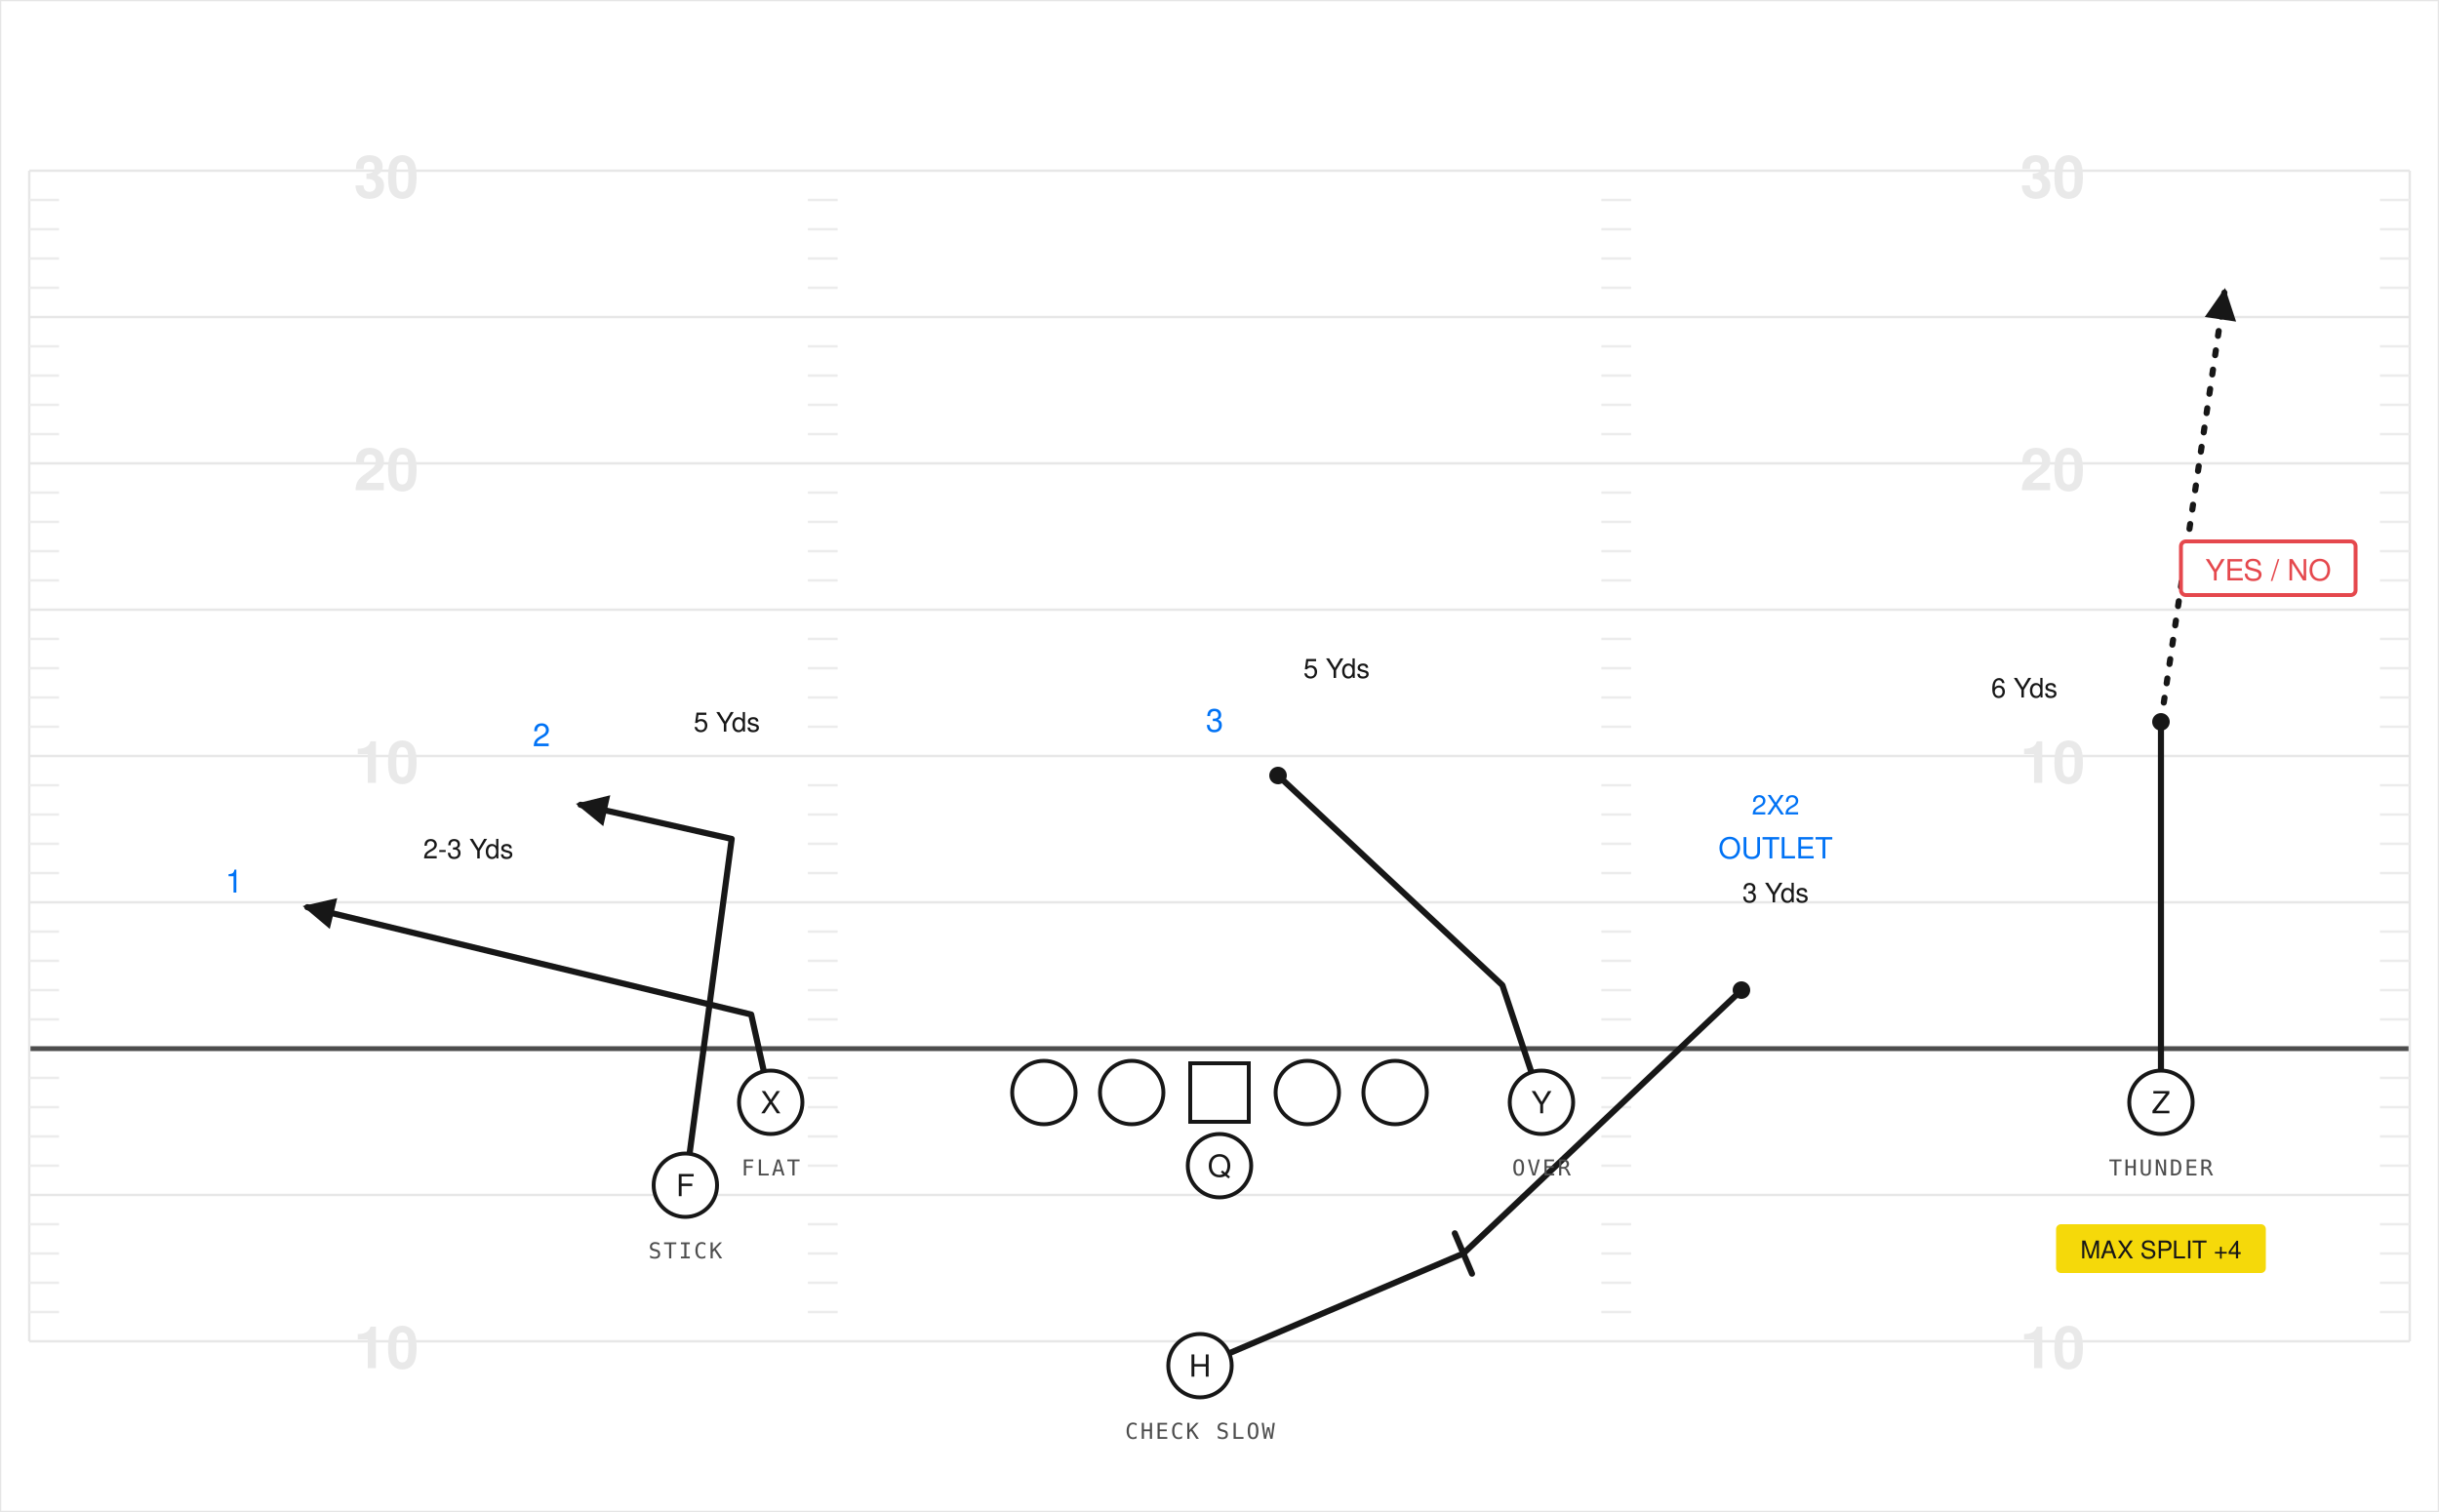
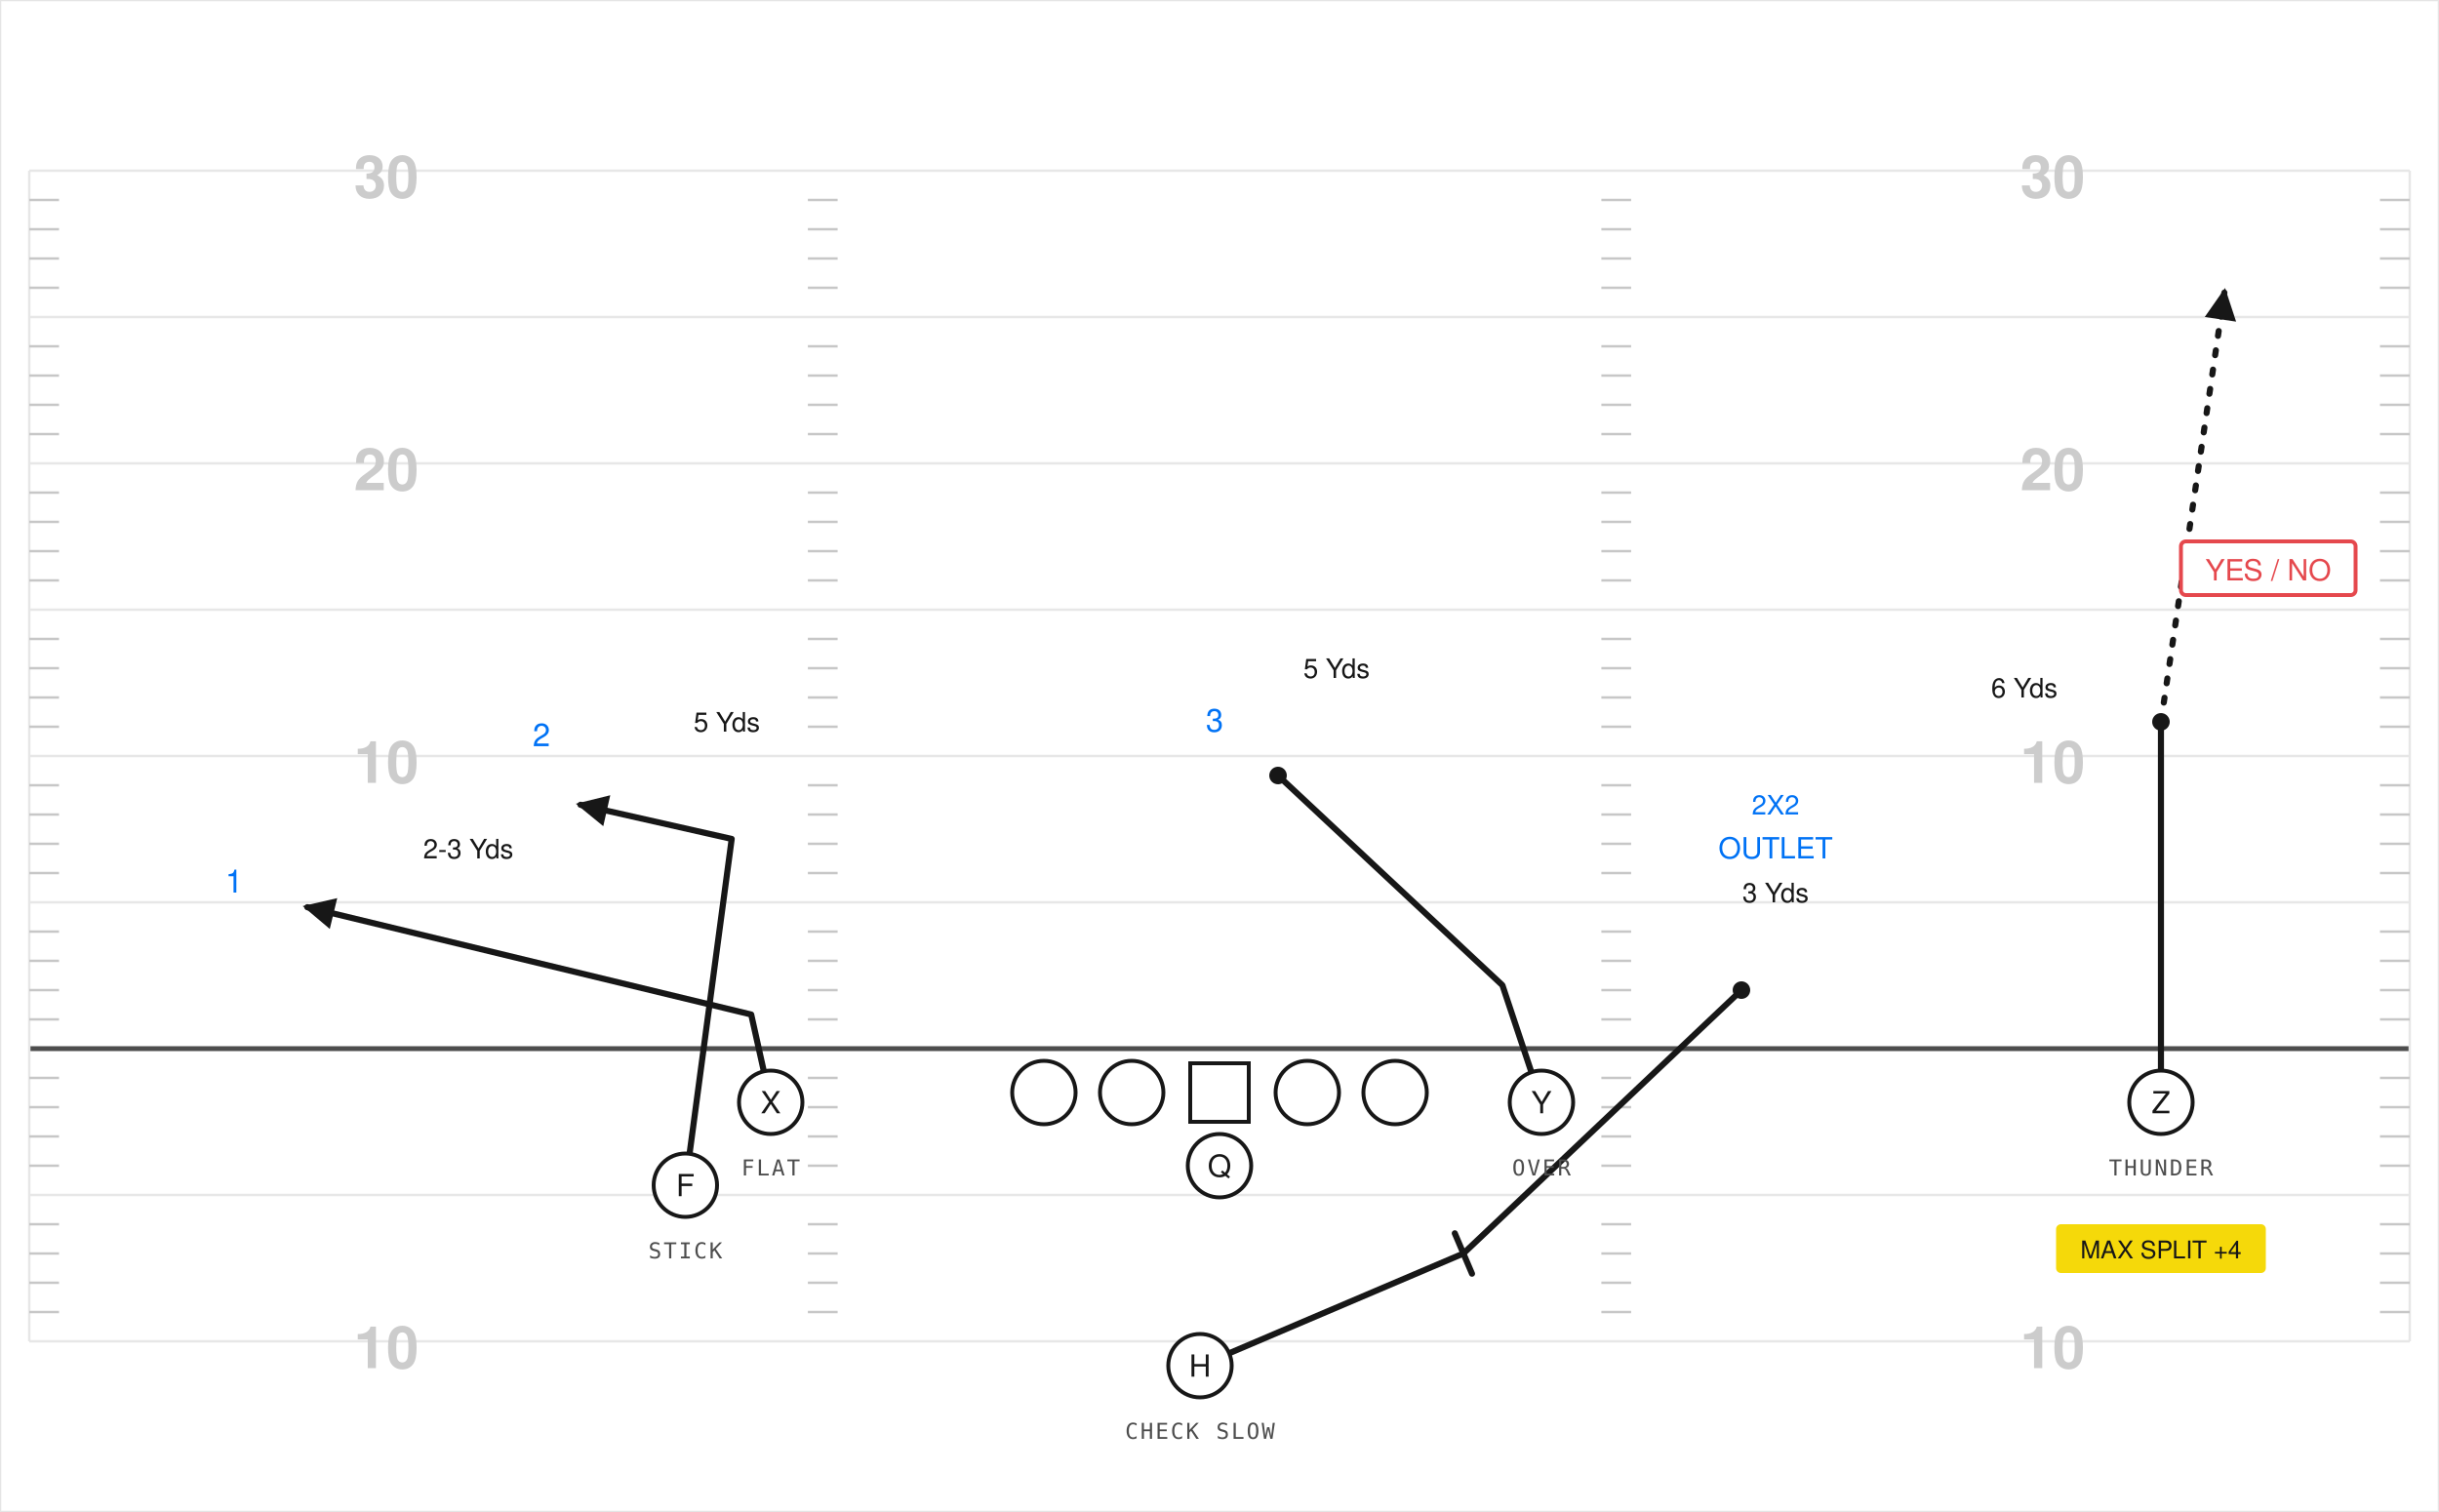
<svg xmlns="http://www.w3.org/2000/svg" data-field-style="lines" width="2000" height="1240" viewBox="0 0 1000 620">
-   <style>.field-paper{fill:#fff;stroke:#e5e5e5}.field-grid{stroke:#e7e7e7;stroke-width:1}[data-field-style="light"] .field-grid{stroke:#f2f2f2}.hash{stroke:#ececec;stroke-width:1}.line-of-scrimmage{stroke:#4d4d4d;stroke-width:2}.yard-numbers{fill:#e9e9e9;font-family:"Geist Mono",ui-monospace,Menlo,monospace;font-size:26px;font-weight:600}.yard-numbers text{text-anchor:middle}text{font-family:Geist,"Helvetica Neue",Helvetica,Arial,sans-serif}[font-family="Geist Mono, monospace"]{font-family:"Geist Mono",ui-monospace,Menlo,monospace}</style>
+   <style>.field-paper{fill:#fff;stroke:#e5e5e5}.field-grid{stroke:#e7e7e7;stroke-width:1}[data-field-style="light"] .field-grid{stroke:#f2f2f2}.hash{stroke:#c7c7c7;stroke-width:1}.line-of-scrimmage{stroke:#4d4d4d;stroke-width:2}.yard-numbers{fill:#cccccc;font-family:"Geist Mono",ui-monospace,Menlo,monospace;font-size:26px;font-weight:600}.yard-numbers text{text-anchor:middle}text{font-family:Geist,"Helvetica Neue",Helvetica,Arial,sans-serif}[font-family="Geist Mono, monospace"]{font-family:"Geist Mono",ui-monospace,Menlo,monospace}</style>
  <rect width="1000" height="620" fill="#fff" />
  <defs>
    <g>
      <marker id="chalk-arrow-ink" markerHeight="13" markerUnits="userSpaceOnUse" markerWidth="13" orient="auto-start-reverse" refX="8.5" refY="5" viewBox="0 0 10 10">
        <path d="M0 0 10 5 0 10z" fill="#171717" />
      </marker>
      <marker id="chalk-dot-ink" markerHeight="10" markerUnits="userSpaceOnUse" markerWidth="10" orient="auto" refX="5" refY="5" viewBox="0 0 10 10">
        <circle cx="5" cy="5" fill="#171717" r="3.6" />
      </marker>
      <marker id="chalk-bar-ink" markerHeight="14" markerUnits="userSpaceOnUse" markerWidth="14" orient="auto" refX="5" refY="5" viewBox="0 0 10 10">
        <path d="M5 0v10" fill="none" stroke="#171717" stroke-width="2" />
      </marker>
      <marker id="chalk-bubble-ink" markerHeight="20" markerUnits="userSpaceOnUse" markerWidth="20" orient="auto" refX="10" refY="10" viewBox="0 0 20 20">
        <circle cx="10" cy="10" fill="#fff" r="7.5" stroke="#171717" stroke-width="2" />
      </marker>
      <marker id="chalk-hook-ink" markerHeight="15" markerUnits="userSpaceOnUse" markerWidth="15" orient="auto" refX="2" refY="6" viewBox="0 0 12 12">
        <path d="M2 6a3.4 3.4 0 1 1 6.8 0 3.4 3.4 0 0 1-6.8 0" fill="none" stroke="#171717" stroke-width="1.8" />
      </marker>
      <marker id="chalk-chevron-ink" markerHeight="15" markerUnits="userSpaceOnUse" markerWidth="15" orient="auto" refX="10" refY="6" viewBox="0 0 12 12">
        <path d="m2 2 4 4-4 4m4-8 4 4-4 4" fill="none" stroke="#171717" stroke-linecap="round" stroke-linejoin="round" stroke-width="1.8" />
      </marker>
      <marker id="chalk-diamond-ink" markerHeight="14" markerUnits="userSpaceOnUse" markerWidth="14" orient="auto" refX="6" refY="6" viewBox="0 0 12 12">
        <path d="m6 1.5 4.5 4.5L6 10.5 1.5 6z" fill="#fff" stroke="#171717" stroke-linejoin="round" stroke-width="1.8" />
      </marker>
      <marker id="chalk-square-ink" markerHeight="12" markerUnits="userSpaceOnUse" markerWidth="12" orient="auto" refX="6" refY="6" viewBox="0 0 12 12">
        <rect fill="#171717" height="7" width="7" x="2.5" y="2.5" />
      </marker>
    </g>
    <g>
      <marker id="chalk-arrow-blue" markerHeight="13" markerUnits="userSpaceOnUse" markerWidth="13" orient="auto-start-reverse" refX="8.5" refY="5" viewBox="0 0 10 10">
        <path d="M0 0 10 5 0 10z" fill="#0072f5" />
      </marker>
      <marker id="chalk-dot-blue" markerHeight="10" markerUnits="userSpaceOnUse" markerWidth="10" orient="auto" refX="5" refY="5" viewBox="0 0 10 10">
        <circle cx="5" cy="5" fill="#0072f5" r="3.6" />
      </marker>
      <marker id="chalk-bar-blue" markerHeight="14" markerUnits="userSpaceOnUse" markerWidth="14" orient="auto" refX="5" refY="5" viewBox="0 0 10 10">
        <path d="M5 0v10" fill="none" stroke="#0072f5" stroke-width="2" />
      </marker>
      <marker id="chalk-bubble-blue" markerHeight="20" markerUnits="userSpaceOnUse" markerWidth="20" orient="auto" refX="10" refY="10" viewBox="0 0 20 20">
        <circle cx="10" cy="10" fill="#fff" r="7.5" stroke="#0072f5" stroke-width="2" />
      </marker>
      <marker id="chalk-hook-blue" markerHeight="15" markerUnits="userSpaceOnUse" markerWidth="15" orient="auto" refX="2" refY="6" viewBox="0 0 12 12">
        <path d="M2 6a3.4 3.4 0 1 1 6.8 0 3.4 3.4 0 0 1-6.8 0" fill="none" stroke="#0072f5" stroke-width="1.8" />
      </marker>
      <marker id="chalk-chevron-blue" markerHeight="15" markerUnits="userSpaceOnUse" markerWidth="15" orient="auto" refX="10" refY="6" viewBox="0 0 12 12">
        <path d="m2 2 4 4-4 4m4-8 4 4-4 4" fill="none" stroke="#0072f5" stroke-linecap="round" stroke-linejoin="round" stroke-width="1.8" />
      </marker>
      <marker id="chalk-diamond-blue" markerHeight="14" markerUnits="userSpaceOnUse" markerWidth="14" orient="auto" refX="6" refY="6" viewBox="0 0 12 12">
        <path d="m6 1.5 4.5 4.5L6 10.5 1.5 6z" fill="#fff" stroke="#0072f5" stroke-linejoin="round" stroke-width="1.8" />
      </marker>
      <marker id="chalk-square-blue" markerHeight="12" markerUnits="userSpaceOnUse" markerWidth="12" orient="auto" refX="6" refY="6" viewBox="0 0 12 12">
        <rect fill="#0072f5" height="7" width="7" x="2.5" y="2.5" />
      </marker>
    </g>
    <g>
      <marker id="chalk-arrow-red" markerHeight="13" markerUnits="userSpaceOnUse" markerWidth="13" orient="auto-start-reverse" refX="8.5" refY="5" viewBox="0 0 10 10">
        <path d="M0 0 10 5 0 10z" fill="#E5484D" />
      </marker>
      <marker id="chalk-dot-red" markerHeight="10" markerUnits="userSpaceOnUse" markerWidth="10" orient="auto" refX="5" refY="5" viewBox="0 0 10 10">
        <circle cx="5" cy="5" fill="#E5484D" r="3.6" />
      </marker>
      <marker id="chalk-bar-red" markerHeight="14" markerUnits="userSpaceOnUse" markerWidth="14" orient="auto" refX="5" refY="5" viewBox="0 0 10 10">
        <path d="M5 0v10" fill="none" stroke="#E5484D" stroke-width="2" />
      </marker>
      <marker id="chalk-bubble-red" markerHeight="20" markerUnits="userSpaceOnUse" markerWidth="20" orient="auto" refX="10" refY="10" viewBox="0 0 20 20">
        <circle cx="10" cy="10" fill="#fff" r="7.5" stroke="#E5484D" stroke-width="2" />
      </marker>
      <marker id="chalk-hook-red" markerHeight="15" markerUnits="userSpaceOnUse" markerWidth="15" orient="auto" refX="2" refY="6" viewBox="0 0 12 12">
        <path d="M2 6a3.4 3.4 0 1 1 6.8 0 3.4 3.4 0 0 1-6.8 0" fill="none" stroke="#E5484D" stroke-width="1.8" />
      </marker>
      <marker id="chalk-chevron-red" markerHeight="15" markerUnits="userSpaceOnUse" markerWidth="15" orient="auto" refX="10" refY="6" viewBox="0 0 12 12">
        <path d="m2 2 4 4-4 4m4-8 4 4-4 4" fill="none" stroke="#E5484D" stroke-linecap="round" stroke-linejoin="round" stroke-width="1.8" />
      </marker>
      <marker id="chalk-diamond-red" markerHeight="14" markerUnits="userSpaceOnUse" markerWidth="14" orient="auto" refX="6" refY="6" viewBox="0 0 12 12">
        <path d="m6 1.5 4.5 4.5L6 10.5 1.5 6z" fill="#fff" stroke="#E5484D" stroke-linejoin="round" stroke-width="1.8" />
      </marker>
      <marker id="chalk-square-red" markerHeight="12" markerUnits="userSpaceOnUse" markerWidth="12" orient="auto" refX="6" refY="6" viewBox="0 0 12 12">
        <rect fill="#E5484D" height="7" width="7" x="2.5" y="2.5" />
      </marker>
    </g>
    <g>
      <marker id="chalk-arrow-green" markerHeight="13" markerUnits="userSpaceOnUse" markerWidth="13" orient="auto-start-reverse" refX="8.5" refY="5" viewBox="0 0 10 10">
        <path d="M0 0 10 5 0 10z" fill="#398E4A" />
      </marker>
      <marker id="chalk-dot-green" markerHeight="10" markerUnits="userSpaceOnUse" markerWidth="10" orient="auto" refX="5" refY="5" viewBox="0 0 10 10">
        <circle cx="5" cy="5" fill="#398E4A" r="3.6" />
      </marker>
      <marker id="chalk-bar-green" markerHeight="14" markerUnits="userSpaceOnUse" markerWidth="14" orient="auto" refX="5" refY="5" viewBox="0 0 10 10">
        <path d="M5 0v10" fill="none" stroke="#398E4A" stroke-width="2" />
      </marker>
      <marker id="chalk-bubble-green" markerHeight="20" markerUnits="userSpaceOnUse" markerWidth="20" orient="auto" refX="10" refY="10" viewBox="0 0 20 20">
        <circle cx="10" cy="10" fill="#fff" r="7.5" stroke="#398E4A" stroke-width="2" />
      </marker>
      <marker id="chalk-hook-green" markerHeight="15" markerUnits="userSpaceOnUse" markerWidth="15" orient="auto" refX="2" refY="6" viewBox="0 0 12 12">
        <path d="M2 6a3.4 3.4 0 1 1 6.8 0 3.4 3.4 0 0 1-6.8 0" fill="none" stroke="#398E4A" stroke-width="1.8" />
      </marker>
      <marker id="chalk-chevron-green" markerHeight="15" markerUnits="userSpaceOnUse" markerWidth="15" orient="auto" refX="10" refY="6" viewBox="0 0 12 12">
        <path d="m2 2 4 4-4 4m4-8 4 4-4 4" fill="none" stroke="#398E4A" stroke-linecap="round" stroke-linejoin="round" stroke-width="1.8" />
      </marker>
      <marker id="chalk-diamond-green" markerHeight="14" markerUnits="userSpaceOnUse" markerWidth="14" orient="auto" refX="6" refY="6" viewBox="0 0 12 12">
        <path d="m6 1.5 4.5 4.5L6 10.5 1.5 6z" fill="#fff" stroke="#398E4A" stroke-linejoin="round" stroke-width="1.8" />
      </marker>
      <marker id="chalk-square-green" markerHeight="12" markerUnits="userSpaceOnUse" markerWidth="12" orient="auto" refX="6" refY="6" viewBox="0 0 12 12">
        <rect fill="#398E4A" height="7" width="7" x="2.5" y="2.5" />
      </marker>
    </g>
    <g>
      <marker id="chalk-arrow-orange" markerHeight="13" markerUnits="userSpaceOnUse" markerWidth="13" orient="auto-start-reverse" refX="8.5" refY="5" viewBox="0 0 10 10">
        <path d="M0 0 10 5 0 10z" fill="#C2540A" />
      </marker>
      <marker id="chalk-dot-orange" markerHeight="10" markerUnits="userSpaceOnUse" markerWidth="10" orient="auto" refX="5" refY="5" viewBox="0 0 10 10">
        <circle cx="5" cy="5" fill="#C2540A" r="3.6" />
      </marker>
      <marker id="chalk-bar-orange" markerHeight="14" markerUnits="userSpaceOnUse" markerWidth="14" orient="auto" refX="5" refY="5" viewBox="0 0 10 10">
        <path d="M5 0v10" fill="none" stroke="#C2540A" stroke-width="2" />
      </marker>
      <marker id="chalk-bubble-orange" markerHeight="20" markerUnits="userSpaceOnUse" markerWidth="20" orient="auto" refX="10" refY="10" viewBox="0 0 20 20">
        <circle cx="10" cy="10" fill="#fff" r="7.5" stroke="#C2540A" stroke-width="2" />
      </marker>
      <marker id="chalk-hook-orange" markerHeight="15" markerUnits="userSpaceOnUse" markerWidth="15" orient="auto" refX="2" refY="6" viewBox="0 0 12 12">
        <path d="M2 6a3.4 3.4 0 1 1 6.8 0 3.4 3.4 0 0 1-6.8 0" fill="none" stroke="#C2540A" stroke-width="1.8" />
      </marker>
      <marker id="chalk-chevron-orange" markerHeight="15" markerUnits="userSpaceOnUse" markerWidth="15" orient="auto" refX="10" refY="6" viewBox="0 0 12 12">
        <path d="m2 2 4 4-4 4m4-8 4 4-4 4" fill="none" stroke="#C2540A" stroke-linecap="round" stroke-linejoin="round" stroke-width="1.8" />
      </marker>
      <marker id="chalk-diamond-orange" markerHeight="14" markerUnits="userSpaceOnUse" markerWidth="14" orient="auto" refX="6" refY="6" viewBox="0 0 12 12">
        <path d="m6 1.5 4.5 4.5L6 10.5 1.5 6z" fill="#fff" stroke="#C2540A" stroke-linejoin="round" stroke-width="1.8" />
      </marker>
      <marker id="chalk-square-orange" markerHeight="12" markerUnits="userSpaceOnUse" markerWidth="12" orient="auto" refX="6" refY="6" viewBox="0 0 12 12">
        <rect fill="#C2540A" height="7" width="7" x="2.5" y="2.5" />
      </marker>
    </g>
    <g>
      <marker id="chalk-arrow-gray" markerHeight="13" markerUnits="userSpaceOnUse" markerWidth="13" orient="auto-start-reverse" refX="8.5" refY="5" viewBox="0 0 10 10">
        <path d="M0 0 10 5 0 10z" fill="#8F8F8F" />
      </marker>
      <marker id="chalk-dot-gray" markerHeight="10" markerUnits="userSpaceOnUse" markerWidth="10" orient="auto" refX="5" refY="5" viewBox="0 0 10 10">
        <circle cx="5" cy="5" fill="#8F8F8F" r="3.6" />
      </marker>
      <marker id="chalk-bar-gray" markerHeight="14" markerUnits="userSpaceOnUse" markerWidth="14" orient="auto" refX="5" refY="5" viewBox="0 0 10 10">
        <path d="M5 0v10" fill="none" stroke="#8F8F8F" stroke-width="2" />
      </marker>
      <marker id="chalk-bubble-gray" markerHeight="20" markerUnits="userSpaceOnUse" markerWidth="20" orient="auto" refX="10" refY="10" viewBox="0 0 20 20">
        <circle cx="10" cy="10" fill="#fff" r="7.5" stroke="#8F8F8F" stroke-width="2" />
      </marker>
      <marker id="chalk-hook-gray" markerHeight="15" markerUnits="userSpaceOnUse" markerWidth="15" orient="auto" refX="2" refY="6" viewBox="0 0 12 12">
        <path d="M2 6a3.4 3.4 0 1 1 6.8 0 3.4 3.4 0 0 1-6.8 0" fill="none" stroke="#8F8F8F" stroke-width="1.8" />
      </marker>
      <marker id="chalk-chevron-gray" markerHeight="15" markerUnits="userSpaceOnUse" markerWidth="15" orient="auto" refX="10" refY="6" viewBox="0 0 12 12">
        <path d="m2 2 4 4-4 4m4-8 4 4-4 4" fill="none" stroke="#8F8F8F" stroke-linecap="round" stroke-linejoin="round" stroke-width="1.8" />
      </marker>
      <marker id="chalk-diamond-gray" markerHeight="14" markerUnits="userSpaceOnUse" markerWidth="14" orient="auto" refX="6" refY="6" viewBox="0 0 12 12">
        <path d="m6 1.5 4.5 4.5L6 10.5 1.5 6z" fill="#fff" stroke="#8F8F8F" stroke-linejoin="round" stroke-width="1.8" />
      </marker>
      <marker id="chalk-square-gray" markerHeight="12" markerUnits="userSpaceOnUse" markerWidth="12" orient="auto" refX="6" refY="6" viewBox="0 0 12 12">
        <rect fill="#8F8F8F" height="7" width="7" x="2.5" y="2.5" />
      </marker>
    </g>
    <g>
      <marker id="chalk-arrow-yellow" markerHeight="13" markerUnits="userSpaceOnUse" markerWidth="13" orient="auto-start-reverse" refX="8.5" refY="5" viewBox="0 0 10 10">
        <path d="M0 0 10 5 0 10z" fill="#F5D90A" />
      </marker>
      <marker id="chalk-dot-yellow" markerHeight="10" markerUnits="userSpaceOnUse" markerWidth="10" orient="auto" refX="5" refY="5" viewBox="0 0 10 10">
        <circle cx="5" cy="5" fill="#F5D90A" r="3.6" />
      </marker>
      <marker id="chalk-bar-yellow" markerHeight="14" markerUnits="userSpaceOnUse" markerWidth="14" orient="auto" refX="5" refY="5" viewBox="0 0 10 10">
        <path d="M5 0v10" fill="none" stroke="#F5D90A" stroke-width="2" />
      </marker>
      <marker id="chalk-bubble-yellow" markerHeight="20" markerUnits="userSpaceOnUse" markerWidth="20" orient="auto" refX="10" refY="10" viewBox="0 0 20 20">
        <circle cx="10" cy="10" fill="#fff" r="7.5" stroke="#F5D90A" stroke-width="2" />
      </marker>
      <marker id="chalk-hook-yellow" markerHeight="15" markerUnits="userSpaceOnUse" markerWidth="15" orient="auto" refX="2" refY="6" viewBox="0 0 12 12">
        <path d="M2 6a3.4 3.4 0 1 1 6.8 0 3.4 3.4 0 0 1-6.8 0" fill="none" stroke="#F5D90A" stroke-width="1.8" />
      </marker>
      <marker id="chalk-chevron-yellow" markerHeight="15" markerUnits="userSpaceOnUse" markerWidth="15" orient="auto" refX="10" refY="6" viewBox="0 0 12 12">
        <path d="m2 2 4 4-4 4m4-8 4 4-4 4" fill="none" stroke="#F5D90A" stroke-linecap="round" stroke-linejoin="round" stroke-width="1.8" />
      </marker>
      <marker id="chalk-diamond-yellow" markerHeight="14" markerUnits="userSpaceOnUse" markerWidth="14" orient="auto" refX="6" refY="6" viewBox="0 0 12 12">
        <path d="m6 1.5 4.5 4.5L6 10.5 1.5 6z" fill="#fff" stroke="#F5D90A" stroke-linejoin="round" stroke-width="1.8" />
      </marker>
      <marker id="chalk-square-yellow" markerHeight="12" markerUnits="userSpaceOnUse" markerWidth="12" orient="auto" refX="6" refY="6" viewBox="0 0 12 12">
        <rect fill="#F5D90A" height="7" width="7" x="2.5" y="2.5" />
      </marker>
    </g>
  </defs>
  <rect class="field-paper" height="620" width="1000" />
  <line class="field-grid" data-field-yard-line="yard-line--10" x1="12" x2="988" y1="550" y2="550" />
  <line class="field-grid" data-field-yard-line="yard-line--5" x1="12" x2="988" y1="490" y2="490" />
  <line class="line-of-scrimmage" data-field-yard-line="yard-line-0" x1="12" x2="988" y1="430" y2="430" />
  <line class="field-grid" data-field-yard-line="yard-line-5" x1="12" x2="988" y1="370" y2="370" />
  <line class="field-grid" data-field-yard-line="yard-line-10" x1="12" x2="988" y1="310" y2="310" />
  <line class="field-grid" data-field-yard-line="yard-line-15" x1="12" x2="988" y1="250" y2="250" />
  <line class="field-grid" data-field-yard-line="yard-line-20" x1="12" x2="988" y1="190" y2="190" />
  <line class="field-grid" data-field-yard-line="yard-line-25" x1="12" x2="988" y1="130" y2="130" />
  <line class="field-grid" data-field-yard-line="yard-line-30" x1="12" x2="988" y1="70" y2="70" />
  <line class="field-grid" data-field-sideline="sideline-0" x1="12" x2="12" y1="70" y2="550" />
  <line class="field-grid" data-field-sideline="sideline-1" x1="988" x2="988" y1="70" y2="550" />
  <line class="hash" data-field-minor-mark="hash-0" x1="331.233" x2="343.433" y1="538" y2="538" />
  <line class="hash" data-field-minor-mark="hash-1" x1="656.567" x2="668.767" y1="538" y2="538" />
  <line class="hash" data-field-minor-mark="hash-2" x1="331.233" x2="343.433" y1="526" y2="526" />
  <line class="hash" data-field-minor-mark="hash-3" x1="656.567" x2="668.767" y1="526" y2="526" />
  <line class="hash" data-field-minor-mark="hash-4" x1="331.233" x2="343.433" y1="514" y2="514" />
  <line class="hash" data-field-minor-mark="hash-5" x1="656.567" x2="668.767" y1="514" y2="514" />
  <line class="hash" data-field-minor-mark="hash-6" x1="331.233" x2="343.433" y1="502" y2="502" />
  <line class="hash" data-field-minor-mark="hash-7" x1="656.567" x2="668.767" y1="502" y2="502" />
  <line class="hash" data-field-minor-mark="hash-8" x1="331.233" x2="343.433" y1="478" y2="478" />
  <line class="hash" data-field-minor-mark="hash-9" x1="656.567" x2="668.767" y1="478" y2="478" />
  <line class="hash" data-field-minor-mark="hash-10" x1="331.233" x2="343.433" y1="466" y2="466" />
  <line class="hash" data-field-minor-mark="hash-11" x1="656.567" x2="668.767" y1="466" y2="466" />
  <line class="hash" data-field-minor-mark="hash-12" x1="331.233" x2="343.433" y1="454" y2="454" />
  <line class="hash" data-field-minor-mark="hash-13" x1="656.567" x2="668.767" y1="454" y2="454" />
  <line class="hash" data-field-minor-mark="hash-14" x1="331.233" x2="343.433" y1="442" y2="442" />
  <line class="hash" data-field-minor-mark="hash-15" x1="656.567" x2="668.767" y1="442" y2="442" />
  <line class="hash" data-field-minor-mark="hash-16" x1="331.233" x2="343.433" y1="418" y2="418" />
  <line class="hash" data-field-minor-mark="hash-17" x1="656.567" x2="668.767" y1="418" y2="418" />
  <line class="hash" data-field-minor-mark="hash-18" x1="331.233" x2="343.433" y1="406" y2="406" />
  <line class="hash" data-field-minor-mark="hash-19" x1="656.567" x2="668.767" y1="406" y2="406" />
  <line class="hash" data-field-minor-mark="hash-20" x1="331.233" x2="343.433" y1="394" y2="394" />
  <line class="hash" data-field-minor-mark="hash-21" x1="656.567" x2="668.767" y1="394" y2="394" />
  <line class="hash" data-field-minor-mark="hash-22" x1="331.233" x2="343.433" y1="382" y2="382" />
  <line class="hash" data-field-minor-mark="hash-23" x1="656.567" x2="668.767" y1="382" y2="382" />
  <line class="hash" data-field-minor-mark="hash-24" x1="331.233" x2="343.433" y1="358" y2="358" />
  <line class="hash" data-field-minor-mark="hash-25" x1="656.567" x2="668.767" y1="358" y2="358" />
  <line class="hash" data-field-minor-mark="hash-26" x1="331.233" x2="343.433" y1="346" y2="346" />
  <line class="hash" data-field-minor-mark="hash-27" x1="656.567" x2="668.767" y1="346" y2="346" />
  <line class="hash" data-field-minor-mark="hash-28" x1="331.233" x2="343.433" y1="334" y2="334" />
  <line class="hash" data-field-minor-mark="hash-29" x1="656.567" x2="668.767" y1="334" y2="334" />
  <line class="hash" data-field-minor-mark="hash-30" x1="331.233" x2="343.433" y1="322" y2="322" />
  <line class="hash" data-field-minor-mark="hash-31" x1="656.567" x2="668.767" y1="322" y2="322" />
  <line class="hash" data-field-minor-mark="hash-32" x1="331.233" x2="343.433" y1="298" y2="298" />
  <line class="hash" data-field-minor-mark="hash-33" x1="656.567" x2="668.767" y1="298" y2="298" />
  <line class="hash" data-field-minor-mark="hash-34" x1="331.233" x2="343.433" y1="286" y2="286" />
  <line class="hash" data-field-minor-mark="hash-35" x1="656.567" x2="668.767" y1="286" y2="286" />
  <line class="hash" data-field-minor-mark="hash-36" x1="331.233" x2="343.433" y1="274" y2="274" />
  <line class="hash" data-field-minor-mark="hash-37" x1="656.567" x2="668.767" y1="274" y2="274" />
  <line class="hash" data-field-minor-mark="hash-38" x1="331.233" x2="343.433" y1="262" y2="262" />
  <line class="hash" data-field-minor-mark="hash-39" x1="656.567" x2="668.767" y1="262" y2="262" />
  <line class="hash" data-field-minor-mark="hash-40" x1="331.233" x2="343.433" y1="238" y2="238" />
  <line class="hash" data-field-minor-mark="hash-41" x1="656.567" x2="668.767" y1="238" y2="238" />
  <line class="hash" data-field-minor-mark="hash-42" x1="331.233" x2="343.433" y1="226" y2="226" />
  <line class="hash" data-field-minor-mark="hash-43" x1="656.567" x2="668.767" y1="226" y2="226" />
  <line class="hash" data-field-minor-mark="hash-44" x1="331.233" x2="343.433" y1="214" y2="214" />
  <line class="hash" data-field-minor-mark="hash-45" x1="656.567" x2="668.767" y1="214" y2="214" />
  <line class="hash" data-field-minor-mark="hash-46" x1="331.233" x2="343.433" y1="202" y2="202" />
  <line class="hash" data-field-minor-mark="hash-47" x1="656.567" x2="668.767" y1="202" y2="202" />
  <line class="hash" data-field-minor-mark="hash-48" x1="331.233" x2="343.433" y1="178" y2="178" />
  <line class="hash" data-field-minor-mark="hash-49" x1="656.567" x2="668.767" y1="178" y2="178" />
  <line class="hash" data-field-minor-mark="hash-50" x1="331.233" x2="343.433" y1="166" y2="166" />
  <line class="hash" data-field-minor-mark="hash-51" x1="656.567" x2="668.767" y1="166" y2="166" />
  <line class="hash" data-field-minor-mark="hash-52" x1="331.233" x2="343.433" y1="154" y2="154" />
  <line class="hash" data-field-minor-mark="hash-53" x1="656.567" x2="668.767" y1="154" y2="154" />
  <line class="hash" data-field-minor-mark="hash-54" x1="331.233" x2="343.433" y1="142" y2="142" />
  <line class="hash" data-field-minor-mark="hash-55" x1="656.567" x2="668.767" y1="142" y2="142" />
  <line class="hash" data-field-minor-mark="hash-56" x1="331.233" x2="343.433" y1="118" y2="118" />
  <line class="hash" data-field-minor-mark="hash-57" x1="656.567" x2="668.767" y1="118" y2="118" />
  <line class="hash" data-field-minor-mark="hash-58" x1="331.233" x2="343.433" y1="106" y2="106" />
  <line class="hash" data-field-minor-mark="hash-59" x1="656.567" x2="668.767" y1="106" y2="106" />
  <line class="hash" data-field-minor-mark="hash-60" x1="331.233" x2="343.433" y1="94" y2="94" />
  <line class="hash" data-field-minor-mark="hash-61" x1="656.567" x2="668.767" y1="94" y2="94" />
  <line class="hash" data-field-minor-mark="hash-62" x1="331.233" x2="343.433" y1="82" y2="82" />
  <line class="hash" data-field-minor-mark="hash-63" x1="656.567" x2="668.767" y1="82" y2="82" />
  <line class="hash" data-field-minor-mark="sideline-mark-0" x1="12" x2="24.2" y1="538" y2="538" />
  <line class="hash" data-field-minor-mark="sideline-mark-1" x1="975.8" x2="988" y1="538" y2="538" />
  <line class="hash" data-field-minor-mark="sideline-mark-2" x1="12" x2="24.2" y1="526" y2="526" />
  <line class="hash" data-field-minor-mark="sideline-mark-3" x1="975.8" x2="988" y1="526" y2="526" />
  <line class="hash" data-field-minor-mark="sideline-mark-4" x1="12" x2="24.2" y1="514" y2="514" />
  <line class="hash" data-field-minor-mark="sideline-mark-5" x1="975.8" x2="988" y1="514" y2="514" />
  <line class="hash" data-field-minor-mark="sideline-mark-6" x1="12" x2="24.2" y1="502" y2="502" />
  <line class="hash" data-field-minor-mark="sideline-mark-7" x1="975.8" x2="988" y1="502" y2="502" />
  <line class="hash" data-field-minor-mark="sideline-mark-8" x1="12" x2="24.2" y1="478" y2="478" />
  <line class="hash" data-field-minor-mark="sideline-mark-9" x1="975.8" x2="988" y1="478" y2="478" />
  <line class="hash" data-field-minor-mark="sideline-mark-10" x1="12" x2="24.2" y1="466" y2="466" />
  <line class="hash" data-field-minor-mark="sideline-mark-11" x1="975.8" x2="988" y1="466" y2="466" />
  <line class="hash" data-field-minor-mark="sideline-mark-12" x1="12" x2="24.2" y1="454" y2="454" />
  <line class="hash" data-field-minor-mark="sideline-mark-13" x1="975.8" x2="988" y1="454" y2="454" />
  <line class="hash" data-field-minor-mark="sideline-mark-14" x1="12" x2="24.2" y1="442" y2="442" />
  <line class="hash" data-field-minor-mark="sideline-mark-15" x1="975.8" x2="988" y1="442" y2="442" />
  <line class="hash" data-field-minor-mark="sideline-mark-16" x1="12" x2="24.2" y1="418" y2="418" />
  <line class="hash" data-field-minor-mark="sideline-mark-17" x1="975.8" x2="988" y1="418" y2="418" />
  <line class="hash" data-field-minor-mark="sideline-mark-18" x1="12" x2="24.2" y1="406" y2="406" />
  <line class="hash" data-field-minor-mark="sideline-mark-19" x1="975.8" x2="988" y1="406" y2="406" />
  <line class="hash" data-field-minor-mark="sideline-mark-20" x1="12" x2="24.2" y1="394" y2="394" />
  <line class="hash" data-field-minor-mark="sideline-mark-21" x1="975.8" x2="988" y1="394" y2="394" />
  <line class="hash" data-field-minor-mark="sideline-mark-22" x1="12" x2="24.2" y1="382" y2="382" />
  <line class="hash" data-field-minor-mark="sideline-mark-23" x1="975.8" x2="988" y1="382" y2="382" />
  <line class="hash" data-field-minor-mark="sideline-mark-24" x1="12" x2="24.2" y1="358" y2="358" />
  <line class="hash" data-field-minor-mark="sideline-mark-25" x1="975.8" x2="988" y1="358" y2="358" />
  <line class="hash" data-field-minor-mark="sideline-mark-26" x1="12" x2="24.2" y1="346" y2="346" />
  <line class="hash" data-field-minor-mark="sideline-mark-27" x1="975.8" x2="988" y1="346" y2="346" />
  <line class="hash" data-field-minor-mark="sideline-mark-28" x1="12" x2="24.2" y1="334" y2="334" />
  <line class="hash" data-field-minor-mark="sideline-mark-29" x1="975.8" x2="988" y1="334" y2="334" />
  <line class="hash" data-field-minor-mark="sideline-mark-30" x1="12" x2="24.2" y1="322" y2="322" />
  <line class="hash" data-field-minor-mark="sideline-mark-31" x1="975.8" x2="988" y1="322" y2="322" />
  <line class="hash" data-field-minor-mark="sideline-mark-32" x1="12" x2="24.2" y1="298" y2="298" />
  <line class="hash" data-field-minor-mark="sideline-mark-33" x1="975.8" x2="988" y1="298" y2="298" />
  <line class="hash" data-field-minor-mark="sideline-mark-34" x1="12" x2="24.2" y1="286" y2="286" />
  <line class="hash" data-field-minor-mark="sideline-mark-35" x1="975.8" x2="988" y1="286" y2="286" />
  <line class="hash" data-field-minor-mark="sideline-mark-36" x1="12" x2="24.2" y1="274" y2="274" />
  <line class="hash" data-field-minor-mark="sideline-mark-37" x1="975.8" x2="988" y1="274" y2="274" />
  <line class="hash" data-field-minor-mark="sideline-mark-38" x1="12" x2="24.2" y1="262" y2="262" />
  <line class="hash" data-field-minor-mark="sideline-mark-39" x1="975.8" x2="988" y1="262" y2="262" />
  <line class="hash" data-field-minor-mark="sideline-mark-40" x1="12" x2="24.2" y1="238" y2="238" />
  <line class="hash" data-field-minor-mark="sideline-mark-41" x1="975.8" x2="988" y1="238" y2="238" />
  <line class="hash" data-field-minor-mark="sideline-mark-42" x1="12" x2="24.2" y1="226" y2="226" />
  <line class="hash" data-field-minor-mark="sideline-mark-43" x1="975.8" x2="988" y1="226" y2="226" />
  <line class="hash" data-field-minor-mark="sideline-mark-44" x1="12" x2="24.2" y1="214" y2="214" />
  <line class="hash" data-field-minor-mark="sideline-mark-45" x1="975.8" x2="988" y1="214" y2="214" />
  <line class="hash" data-field-minor-mark="sideline-mark-46" x1="12" x2="24.2" y1="202" y2="202" />
  <line class="hash" data-field-minor-mark="sideline-mark-47" x1="975.8" x2="988" y1="202" y2="202" />
  <line class="hash" data-field-minor-mark="sideline-mark-48" x1="12" x2="24.2" y1="178" y2="178" />
  <line class="hash" data-field-minor-mark="sideline-mark-49" x1="975.8" x2="988" y1="178" y2="178" />
  <line class="hash" data-field-minor-mark="sideline-mark-50" x1="12" x2="24.2" y1="166" y2="166" />
  <line class="hash" data-field-minor-mark="sideline-mark-51" x1="975.8" x2="988" y1="166" y2="166" />
  <line class="hash" data-field-minor-mark="sideline-mark-52" x1="12" x2="24.2" y1="154" y2="154" />
  <line class="hash" data-field-minor-mark="sideline-mark-53" x1="975.8" x2="988" y1="154" y2="154" />
  <line class="hash" data-field-minor-mark="sideline-mark-54" x1="12" x2="24.2" y1="142" y2="142" />
  <line class="hash" data-field-minor-mark="sideline-mark-55" x1="975.8" x2="988" y1="142" y2="142" />
  <line class="hash" data-field-minor-mark="sideline-mark-56" x1="12" x2="24.2" y1="118" y2="118" />
  <line class="hash" data-field-minor-mark="sideline-mark-57" x1="975.8" x2="988" y1="118" y2="118" />
  <line class="hash" data-field-minor-mark="sideline-mark-58" x1="12" x2="24.2" y1="106" y2="106" />
  <line class="hash" data-field-minor-mark="sideline-mark-59" x1="975.8" x2="988" y1="106" y2="106" />
  <line class="hash" data-field-minor-mark="sideline-mark-60" x1="12" x2="24.2" y1="94" y2="94" />
  <line class="hash" data-field-minor-mark="sideline-mark-61" x1="975.8" x2="988" y1="94" y2="94" />
  <line class="hash" data-field-minor-mark="sideline-mark-62" x1="12" x2="24.2" y1="82" y2="82" />
  <line class="hash" data-field-minor-mark="sideline-mark-63" x1="975.8" x2="988" y1="82" y2="82" />
  <g class="yard-numbers">
    <text data-field-number="field-number-0" font-size="24" x="158.4" y="561">10</text>
    <text data-field-number="field-number-1" font-size="24" x="841.6" y="561">10</text>
    <text data-field-number="field-number-2" font-size="24" x="158.4" y="321">10</text>
    <text data-field-number="field-number-3" font-size="24" x="841.6" y="321">10</text>
    <text data-field-number="field-number-4" font-size="24" x="158.4" y="201">20</text>
    <text data-field-number="field-number-5" font-size="24" x="841.6" y="201">20</text>
    <text data-field-number="field-number-6" font-size="24" x="158.4" y="81">30</text>
    <text data-field-number="field-number-7" font-size="24" x="841.6" y="81">30</text>
  </g>
  <g class="routes">
    <g aria-label="X route" data-scene-path-group="rx" role="img">
      <path d="M 316 452 L 308 416 L 126 372" data-scene-path="rx" fill="none" marker-end="url(#chalk-arrow-ink)" opacity="1" stroke="#171717" stroke-linecap="round" stroke-linejoin="round" stroke-width="2.5" />
    </g>
    <g aria-label="F route" data-scene-path-group="rf" role="img">
      <path d="M 281 486 L 300 344 L 238 330" data-scene-path="rf" fill="none" marker-end="url(#chalk-arrow-ink)" opacity="1" stroke="#171717" stroke-linecap="round" stroke-linejoin="round" stroke-width="2.5" />
    </g>
    <g aria-label="Y route" data-scene-path-group="ry" role="img">
      <path d="M 632 452 L 616 404 L 524 318" data-scene-path="ry" fill="none" marker-end="url(#chalk-dot-ink)" opacity="1" stroke="#171717" stroke-linecap="round" stroke-linejoin="round" stroke-width="2.5" />
    </g>
    <g aria-label="H route" data-scene-path-group="rh" role="img">
      <path d="M 492 560 L 600 514 L 714 406" data-scene-path="rh" fill="none" marker-end="url(#chalk-dot-ink)" opacity="1" stroke="#171717" stroke-linecap="round" stroke-linejoin="round" stroke-width="2.5" />
      <line data-scene-tick="rh-0" opacity="1" stroke="#171717" stroke-linecap="round" stroke-width="2.5" x1="596.473" y1="505.72" x2="603.527" y2="522.28" />
    </g>
    <g aria-label="Z route" data-scene-path-group="rz" role="img">
      <path d="M 886 452 L 886 296" data-scene-path="rz" fill="none" marker-end="url(#chalk-dot-ink)" opacity="1" stroke="#171717" stroke-linecap="round" stroke-linejoin="round" stroke-width="2.5" />
      <path d="M 886 296 L 912 120" data-scene-path="rz-branch-0" fill="none" marker-end="url(#chalk-arrow-ink)" opacity="1" stroke="#171717" stroke-dasharray="2 6" stroke-linecap="round" stroke-linejoin="round" stroke-width="2.5" />
    </g>
  </g>
  <g class="field-annotations">
    <g aria-label="1" data-scene-label="l1" opacity="1" role="img">
      <text text="1" x="96" y="366" fill="#0072F5" font-family="Geist, sans-serif" font-size="13" font-weight="500" letter-spacing="0" text-anchor="middle">1</text>
    </g>
    <g aria-label="2-3 Yds" data-scene-label="l2" opacity="1" role="img">
      <text text="2-3 Yds" x="192" y="352" fill="#171717" font-family="Geist, sans-serif" font-size="11" font-weight="500" letter-spacing="0" text-anchor="middle">2-3 Yds</text>
    </g>
    <g aria-label="2" data-scene-label="l3" opacity="1" role="img">
      <text text="2" x="222" y="306" fill="#0072F5" font-family="Geist, sans-serif" font-size="13" font-weight="500" letter-spacing="0" text-anchor="middle">2</text>
    </g>
    <g aria-label="5 Yds" data-scene-label="l4" opacity="1" role="img">
      <text text="5 Yds" x="298" y="300" fill="#171717" font-family="Geist, sans-serif" font-size="11" font-weight="500" letter-spacing="0" text-anchor="middle">5 Yds</text>
    </g>
    <g aria-label="3" data-scene-label="l5" opacity="1" role="img">
      <text text="3" x="498" y="300" fill="#0072F5" font-family="Geist, sans-serif" font-size="13" font-weight="500" letter-spacing="0" text-anchor="middle">3</text>
    </g>
    <g aria-label="5 Yds" data-scene-label="l6" opacity="1" role="img">
      <text text="5 Yds" x="548" y="278" fill="#171717" font-family="Geist, sans-serif" font-size="11" font-weight="500" letter-spacing="0" text-anchor="middle">5 Yds</text>
    </g>
    <g aria-label="2X2" data-scene-label="l7" opacity="1" role="img">
      <text text="2X2" x="728" y="334" fill="#0072F5" font-family="Geist, sans-serif" font-size="11" font-weight="500" letter-spacing="0" text-anchor="middle">2X2</text>
    </g>
    <g aria-label="OUTLET" data-scene-label="l8" opacity="1" role="img">
      <text text="OUTLET" x="728" y="352" fill="#0072F5" font-family="Geist, sans-serif" font-size="12" font-weight="500" letter-spacing="0" text-anchor="middle">OUTLET</text>
    </g>
    <g aria-label="3 Yds" data-scene-label="l9" opacity="1" role="img">
      <text text="3 Yds" x="728" y="370" fill="#171717" font-family="Geist, sans-serif" font-size="11" font-weight="500" letter-spacing="0" text-anchor="middle">3 Yds</text>
    </g>
    <g aria-label="6 Yds" data-scene-label="l10" opacity="1" role="img">
      <text text="6 Yds" x="830" y="286" fill="#171717" font-family="Geist, sans-serif" font-size="11" font-weight="500" letter-spacing="0" text-anchor="middle">6 Yds</text>
    </g>
    <g aria-label="YES / NO" data-scene-label="l11" opacity="1" role="img">
      <rect fill="#FFFFFF" height="22" rx="2" stroke="#E5484D" stroke-width="1.6" width="71.6" x="894.2" y="222" />
      <text text="YES / NO" x="930" y="238" fill="#E5484D" font-family="Geist, sans-serif" font-size="12" font-weight="500" letter-spacing="0" text-anchor="middle">YES / NO</text>
    </g>
    <g aria-label="MAX SPLIT +4" data-scene-label="l12" opacity="1" role="img">
      <rect fill="#F5D90A" height="20" rx="2" width="86" x="843" y="502" />
      <text text="MAX SPLIT +4" x="886" y="516" fill="#171717" font-family="Geist, sans-serif" font-size="10" font-weight="500" letter-spacing="0" text-anchor="middle">MAX SPLIT +4</text>
    </g>
  </g>
  <g class="players">
    <g aria-label="player offense player" data-base-x="428" data-base-y="448" data-scene-player="ol0" opacity="1" role="img" transform="translate(428 448)">
      <circle cx="0" cy="0" fill="#FFFFFF" r="13" stroke="#171717" stroke-width="1.6" />
    </g>
    <g aria-label="player offense player" data-base-x="464" data-base-y="448" data-scene-player="ol1" opacity="1" role="img" transform="translate(464 448)">
      <circle cx="0" cy="0" fill="#FFFFFF" r="13" stroke="#171717" stroke-width="1.6" />
    </g>
    <g aria-label="player offense player" data-base-x="500" data-base-y="448" data-scene-player="ol2" opacity="1" role="img" transform="translate(500 448)">
      <rect fill="#FFFFFF" height="24" stroke="#171717" stroke-width="1.6" width="24" x="-12" y="-12" />
    </g>
    <g aria-label="player offense player" data-base-x="536" data-base-y="448" data-scene-player="ol3" opacity="1" role="img" transform="translate(536 448)">
      <circle cx="0" cy="0" fill="#FFFFFF" r="13" stroke="#171717" stroke-width="1.6" />
    </g>
    <g aria-label="player offense player" data-base-x="572" data-base-y="448" data-scene-player="ol4" opacity="1" role="img" transform="translate(572 448)">
      <circle cx="0" cy="0" fill="#FFFFFF" r="13" stroke="#171717" stroke-width="1.6" />
    </g>
    <g aria-label="Q offense player" data-base-x="500" data-base-y="478" data-scene-player="q" opacity="1" role="img" transform="translate(500 478)">
      <circle cx="0" cy="0" fill="#FFFFFF" r="13" stroke="#171717" stroke-width="1.6" />
      <text text="Q" x="0" y="4.5" fill="#171717" font-family="Geist, sans-serif" font-size="12.5" font-weight="500" letter-spacing="0" text-anchor="middle">Q</text>
    </g>
    <g aria-label="X offense player" data-base-x="316" data-base-y="452" data-scene-player="x" opacity="1" role="img" transform="translate(316 452)">
      <circle cx="0" cy="0" fill="#FFFFFF" r="13" stroke="#171717" stroke-width="1.6" />
      <text text="X" x="0" y="4.5" fill="#171717" font-family="Geist, sans-serif" font-size="12.5" font-weight="500" letter-spacing="0" text-anchor="middle">X</text>
      <text text="FLAT" x="0" y="30" fill="#4D4D4D" font-family="Geist Mono, monospace" font-size="9" font-weight="400" letter-spacing="0.8" text-anchor="middle">FLAT</text>
    </g>
    <g aria-label="F offense player" data-base-x="281" data-base-y="486" data-scene-player="f" opacity="1" role="img" transform="translate(281 486)">
      <circle cx="0" cy="0" fill="#FFFFFF" r="13" stroke="#171717" stroke-width="1.6" />
      <text text="F" x="0" y="4.5" fill="#171717" font-family="Geist, sans-serif" font-size="12.5" font-weight="500" letter-spacing="0" text-anchor="middle">F</text>
      <text text="STICK" x="0" y="30" fill="#4D4D4D" font-family="Geist Mono, monospace" font-size="9" font-weight="400" letter-spacing="0.8" text-anchor="middle">STICK</text>
    </g>
    <g aria-label="H offense player" data-base-x="492" data-base-y="560" data-scene-player="h" opacity="1" role="img" transform="translate(492 560)">
      <circle cx="0" cy="0" fill="#FFFFFF" r="13" stroke="#171717" stroke-width="1.6" />
      <text text="H" x="0" y="4.5" fill="#171717" font-family="Geist, sans-serif" font-size="12.5" font-weight="500" letter-spacing="0" text-anchor="middle">H</text>
      <text text="CHECK SLOW" x="0" y="30" fill="#4D4D4D" font-family="Geist Mono, monospace" font-size="9" font-weight="400" letter-spacing="0.8" text-anchor="middle">CHECK SLOW</text>
    </g>
    <g aria-label="Y offense player" data-base-x="632" data-base-y="452" data-scene-player="y" opacity="1" role="img" transform="translate(632 452)">
      <circle cx="0" cy="0" fill="#FFFFFF" r="13" stroke="#171717" stroke-width="1.6" />
      <text text="Y" x="0" y="4.5" fill="#171717" font-family="Geist, sans-serif" font-size="12.5" font-weight="500" letter-spacing="0" text-anchor="middle">Y</text>
      <text text="OVER" x="0" y="30" fill="#4D4D4D" font-family="Geist Mono, monospace" font-size="9" font-weight="400" letter-spacing="0.8" text-anchor="middle">OVER</text>
    </g>
    <g aria-label="Z offense player" data-base-x="886" data-base-y="452" data-scene-player="z" opacity="1" role="img" transform="translate(886 452)">
      <circle cx="0" cy="0" fill="#FFFFFF" r="13" stroke="#171717" stroke-width="1.6" />
      <text text="Z" x="0" y="4.5" fill="#171717" font-family="Geist, sans-serif" font-size="12.5" font-weight="500" letter-spacing="0" text-anchor="middle">Z</text>
      <text text="THUNDER" x="0" y="30" fill="#4D4D4D" font-family="Geist Mono, monospace" font-size="9" font-weight="400" letter-spacing="0.8" text-anchor="middle">THUNDER</text>
    </g>
  </g>
</svg>
